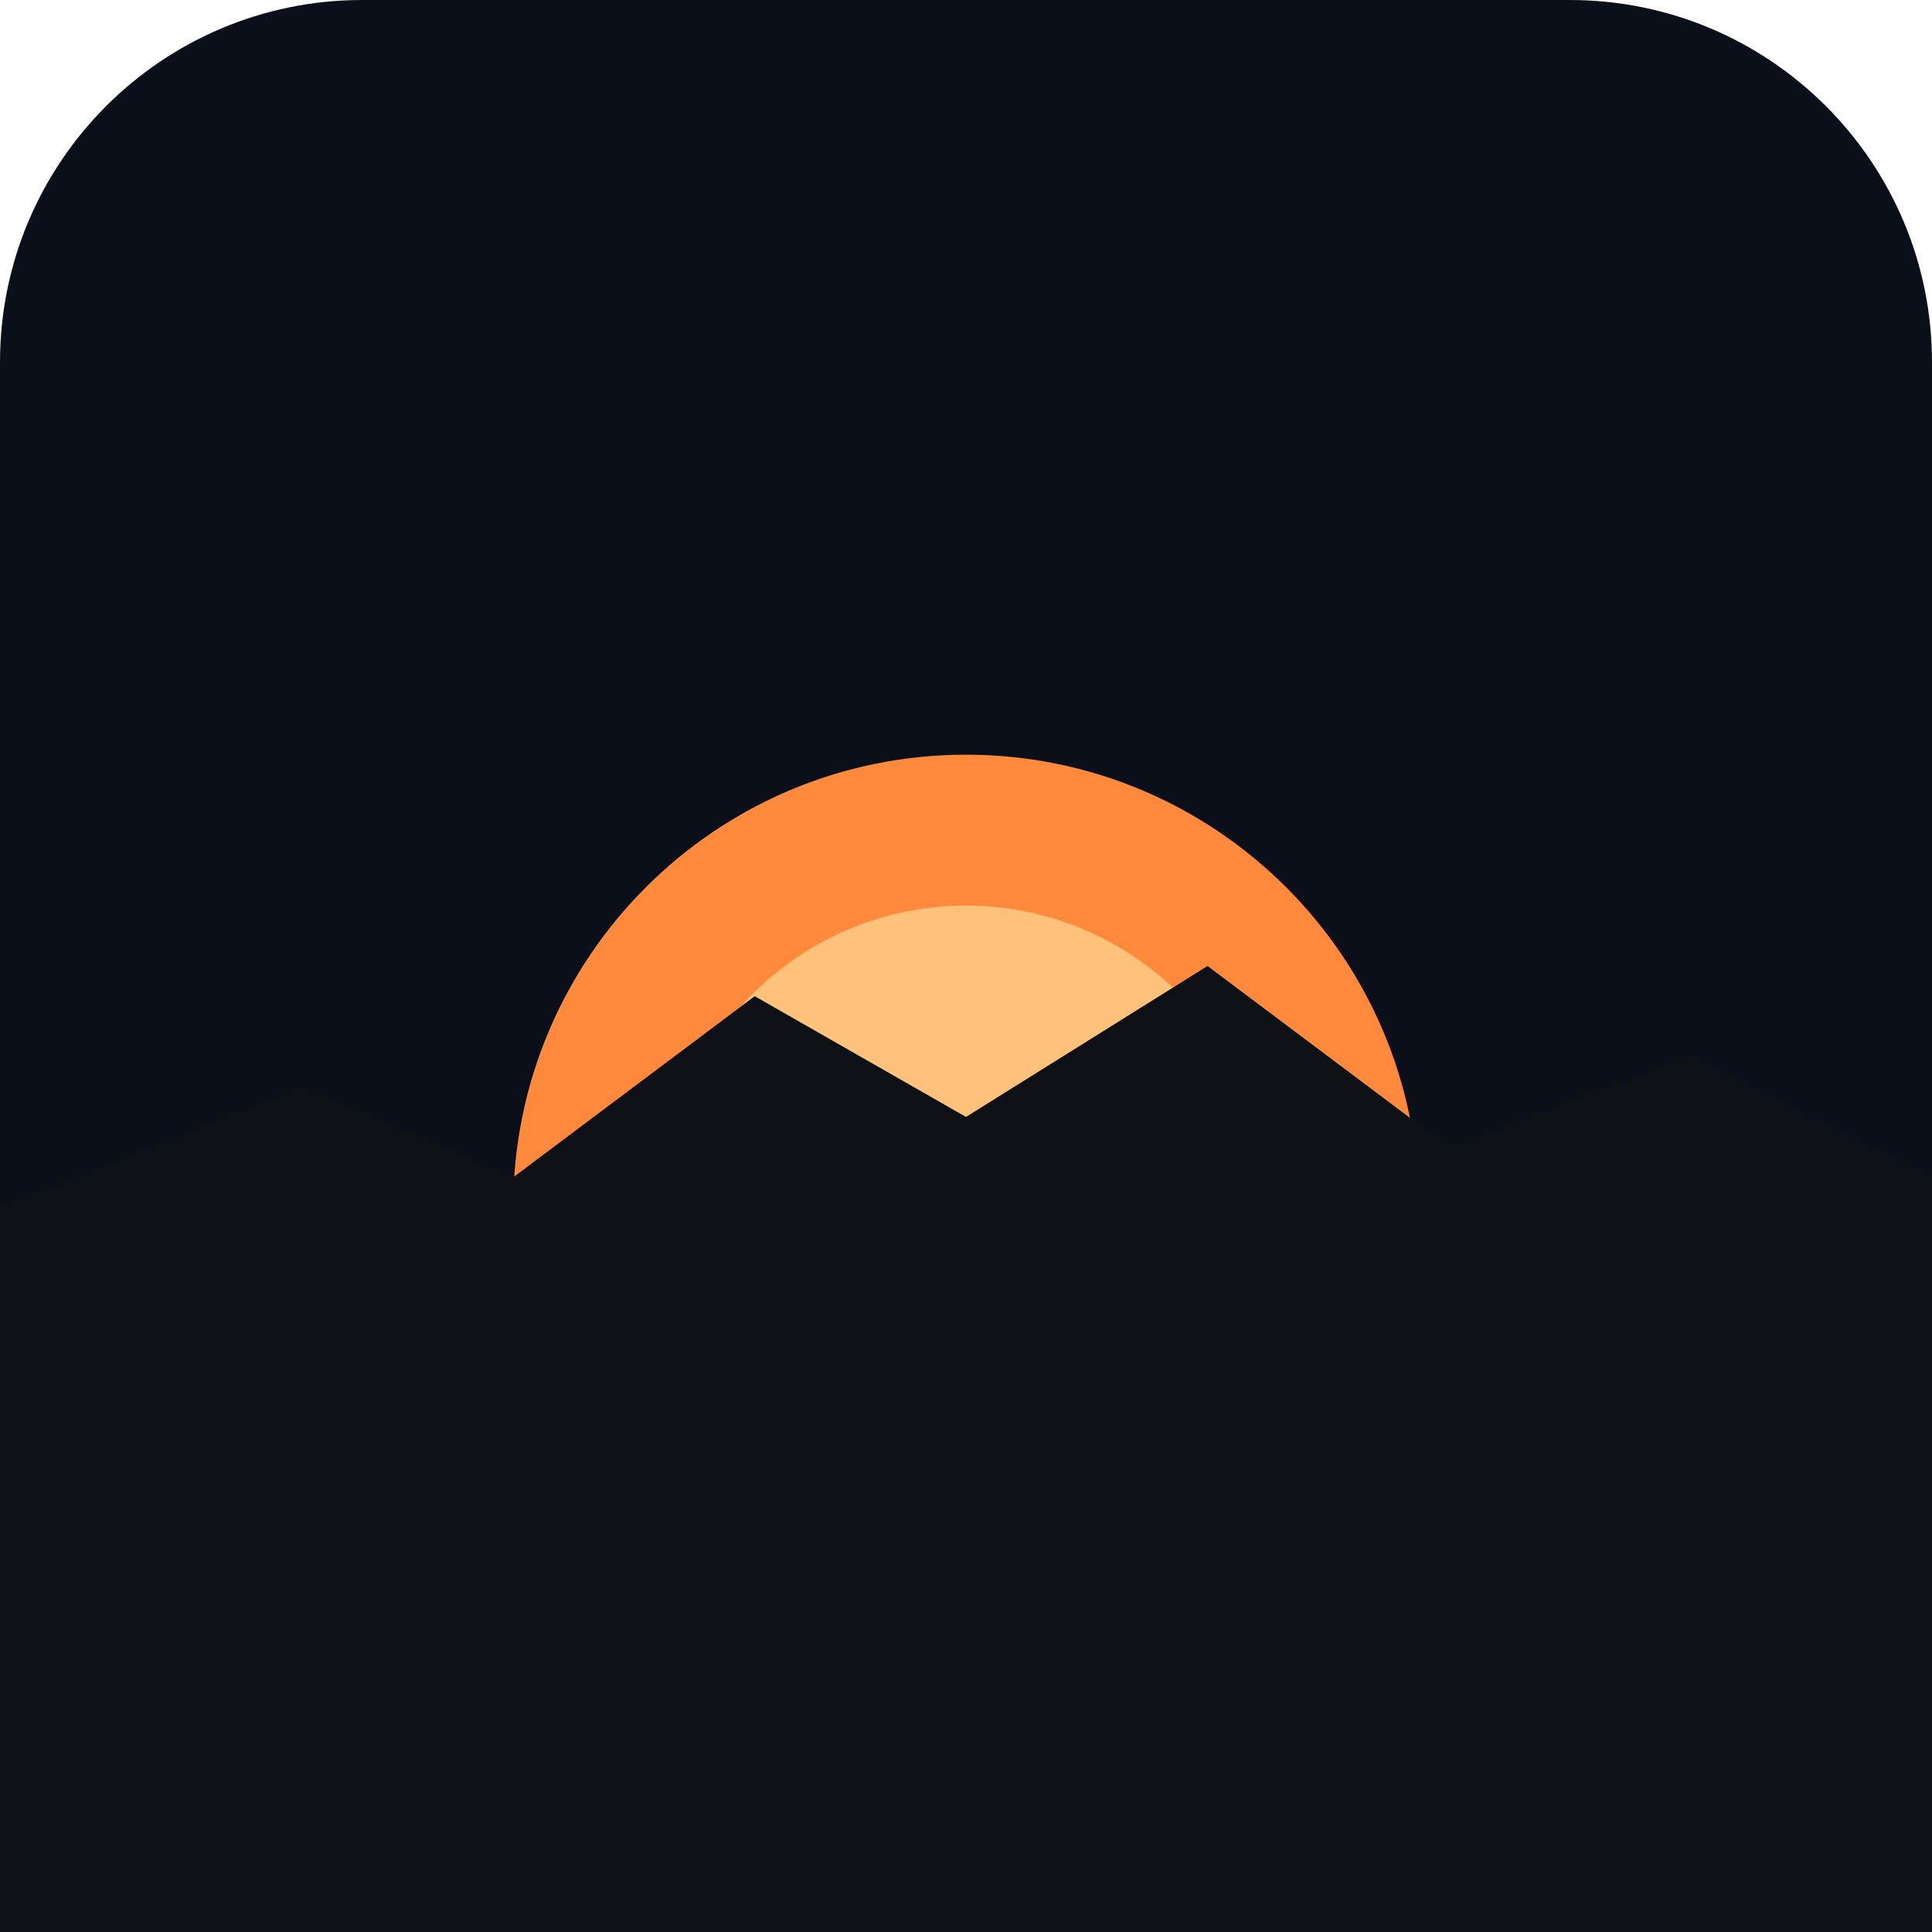
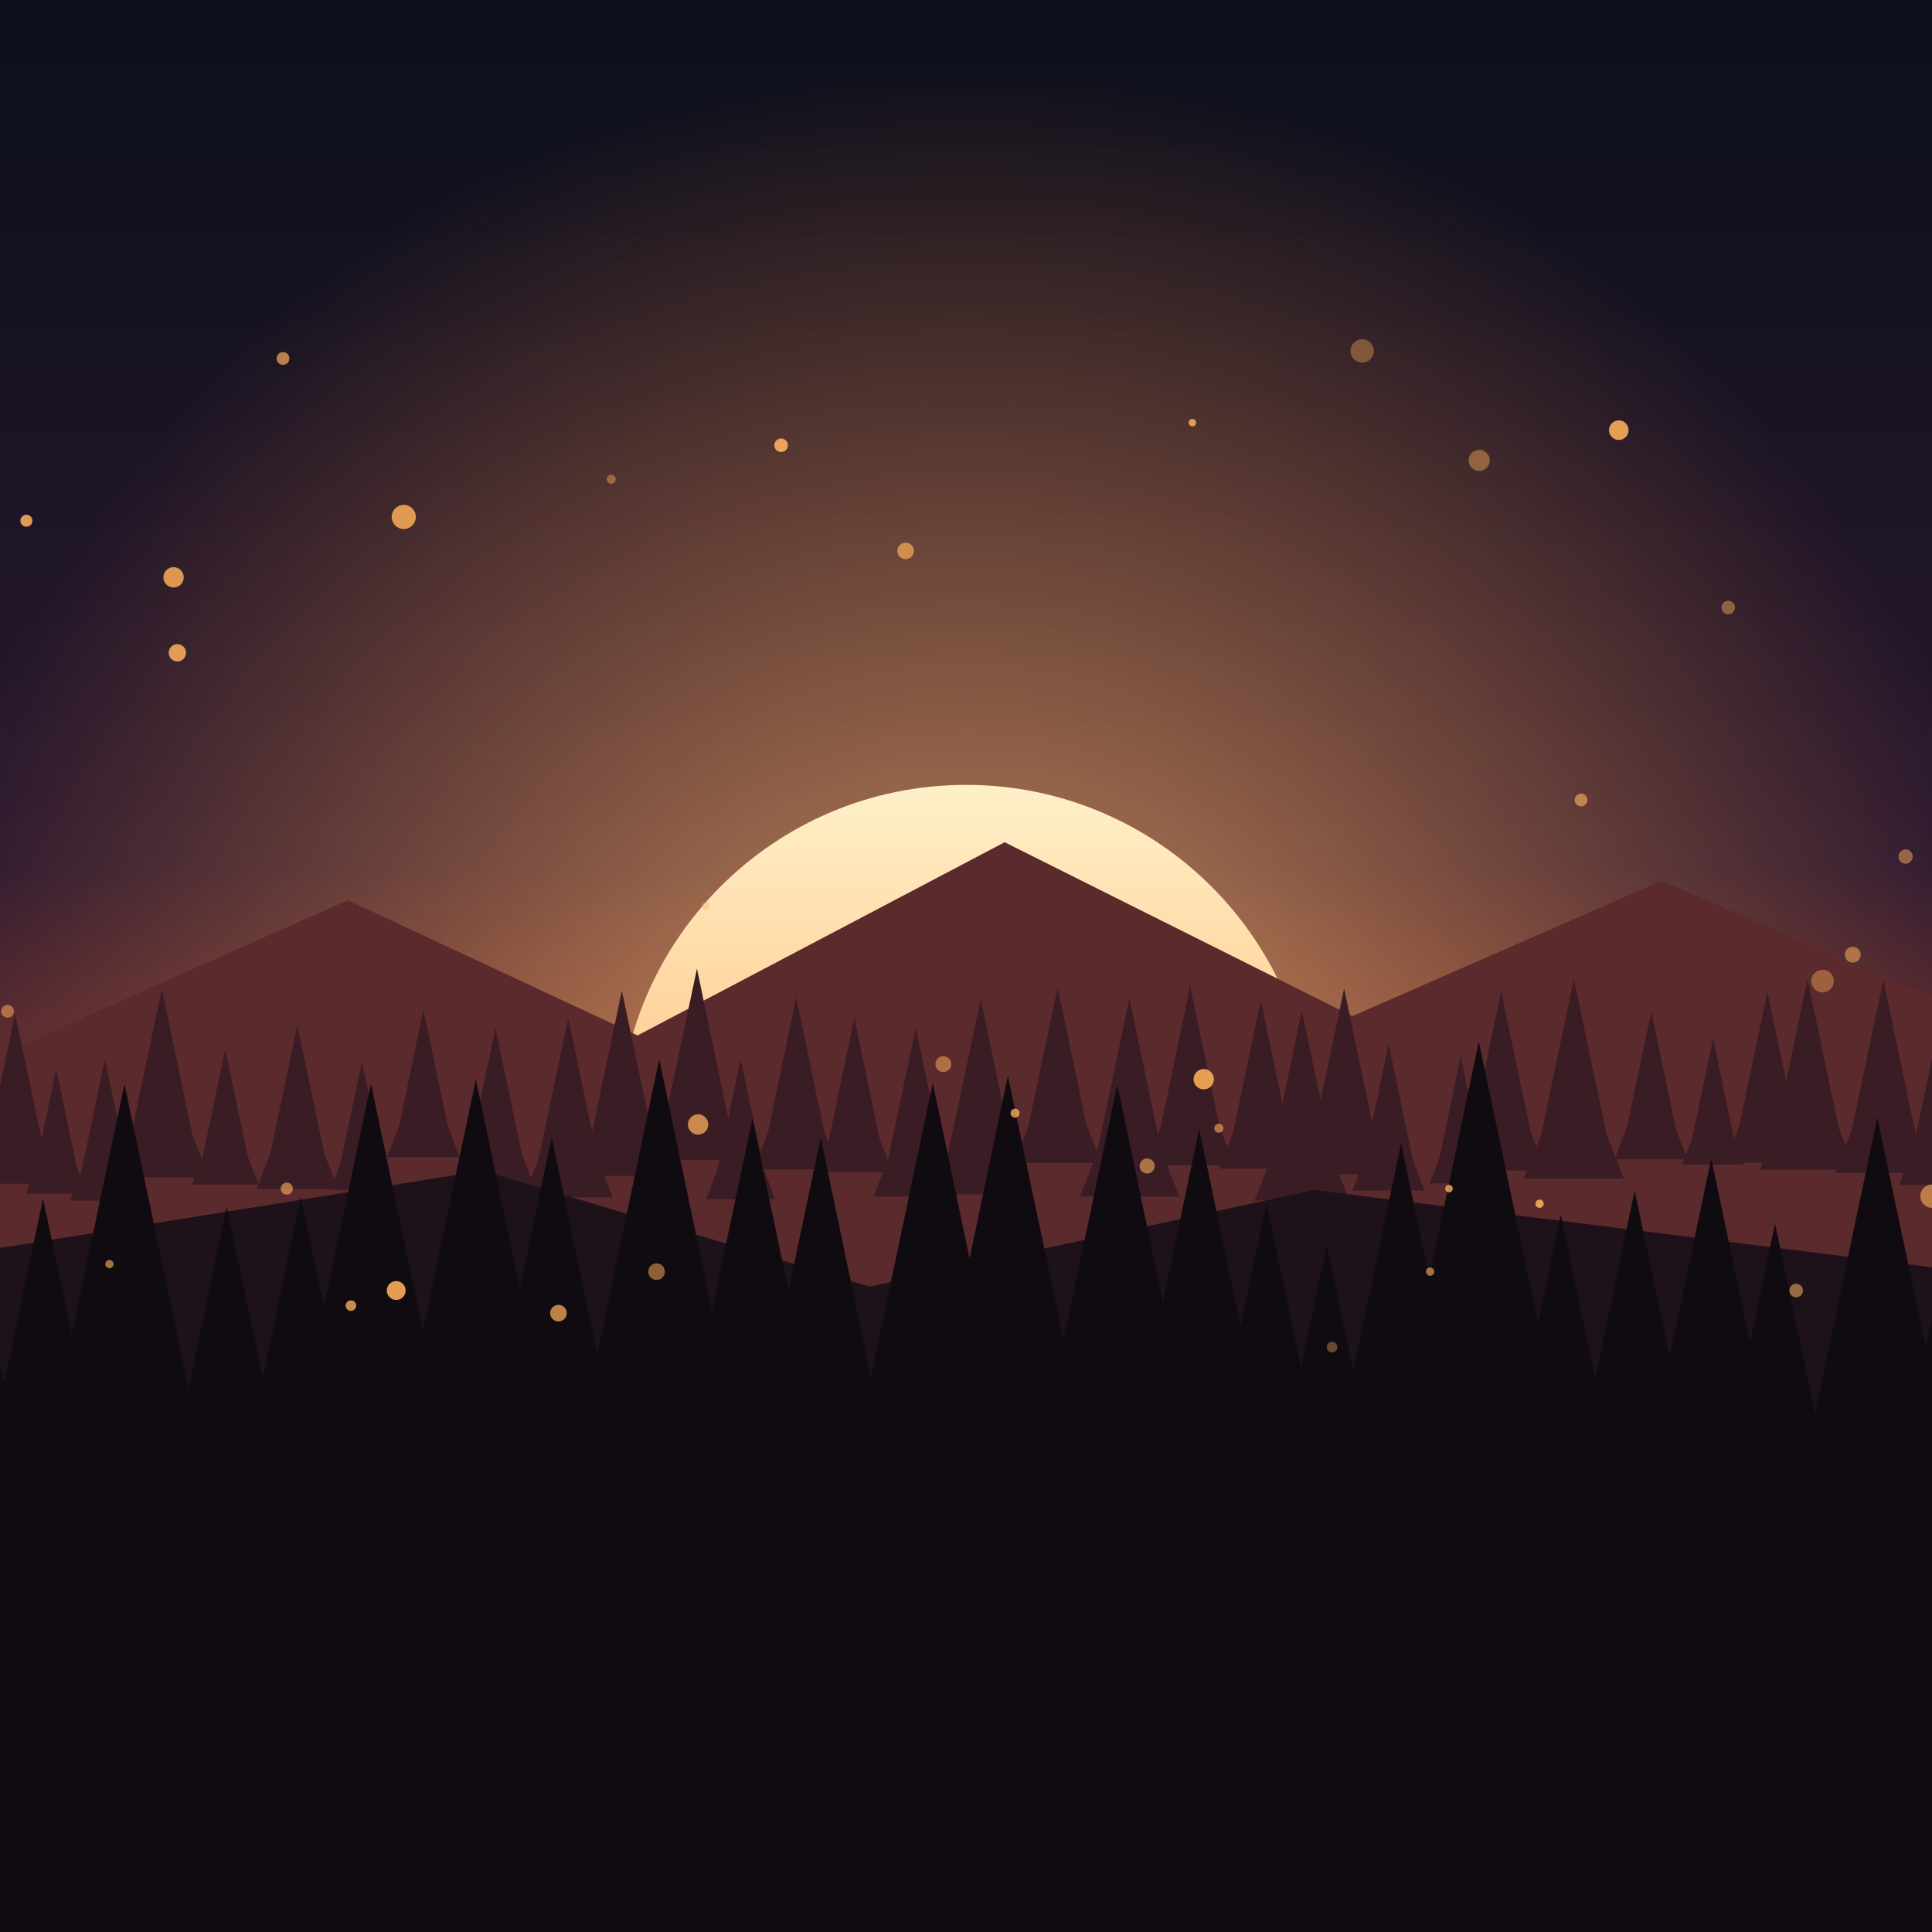
- <svg xmlns="http://www.w3.org/2000/svg" width="128" height="128" viewBox="0 0 128 128">
-   <rect width="128" height="128" rx="24" fill="#0b0f1a" />
-   <circle cx="64" cy="80" r="30" fill="#ff8a3d" />
-   <circle cx="64" cy="80" r="20" fill="#ffc27a" />
-   <path d="M0 80 L20 72 L34 78 L50 66 L64 74 L80 64 L96 76 L112 70 L128 78 L128 128 L0 128 Z" fill="#0d1015" />
+ <svg xmlns="http://www.w3.org/2000/svg" width="512" height="512" viewBox="0 0 512 512">
+   <defs>
+     <linearGradient id="sky" x1="0" y1="0" x2="0" y2="1">
+       <stop offset="0" stop-color="#0b0f1a" />
+       <stop offset=".45" stop-color="#2a1830" />
+       <stop offset=".78" stop-color="#b8452a" />
+       <stop offset="1" stop-color="#ff8a3d" />
+     </linearGradient>
+     <radialGradient id="glow" cx="0.500" cy="0.586" r=".55">
+       <stop offset="0" stop-color="#ffc27a" stop-opacity=".75" />
+       <stop offset="1" stop-color="#ff8a3d" stop-opacity="0" />
+     </radialGradient>
+     <linearGradient id="sun" x1="0" y1="0" x2="0" y2="1">
+       <stop offset="0" stop-color="#fff0c8" />
+       <stop offset="1" stop-color="#ff9d4a" />
+     </linearGradient>
+   </defs>
+   <rect width="512" height="512" fill="url(#sky)" />
+   <rect width="512" height="512" fill="url(#glow)" />
+   <circle cx="256" cy="300" r="92" fill="url(#sun)" />
+   <path d="M0 279.52 L92.16 238.56 L168.96 274.4 L266.24 223.2 L358.4 269.28 L440.32 233.44 L512 264.16 L512 512 L0 512Z" fill="#5a2a2c" />
+   <g fill="#3a1c24">
+     <path d="M-10.0 275.2 L-2.5 310.8 L-17.5 310.8Z M-10.0 288.7 L-0.7 312.8 L-19.3 312.8Z" />
+     <path d="M4.0 268.7 L13.1 311.7 L-5.0 311.7Z M4.0 285.0 L15.2 313.7 L-7.2 313.7Z" />
+     <path d="M14.9 283.3 L21.4 314.3 L8.4 314.3Z M14.9 295.1 L23.0 316.3 L6.9 316.3Z" />
+     <path d="M27.8 280.7 L35.3 316.2 L20.4 316.2Z M27.8 294.2 L37.1 318.2 L18.6 318.2Z" />
+     <path d="M42.9 262.1 L52.9 310.0 L32.8 310.0Z M42.9 280.3 L55.4 312.0 L30.4 312.0Z" />
+     <path d="M59.7 278.1 L66.8 311.9 L52.6 311.9Z M59.7 290.9 L68.5 313.9 L50.9 313.9Z" />
+     <path d="M78.8 271.7 L87.5 313.1 L70.1 313.1Z M78.8 287.4 L89.6 315.1 L68.0 315.1Z" />
+     <path d="M95.9 281.3 L102.6 313.3 L89.2 313.3Z M95.9 293.5 L104.3 315.3 L87.6 315.3Z" />
+     <path d="M112.2 267.7 L120.0 304.6 L104.5 304.6Z M112.2 281.7 L121.8 306.6 L102.6 306.6Z" />
+     <path d="M131.3 272.5 L139.8 312.9 L122.8 312.9Z M131.3 287.8 L141.8 314.9 L120.8 314.9Z" />
+     <path d="M150.6 269.9 L160.1 315.3 L141.0 315.3Z M150.6 287.2 L162.4 317.3 L138.7 317.3Z" />
+     <path d="M164.8 262.5 L174.7 309.6 L154.9 309.6Z M164.8 280.4 L177.1 311.6 L152.6 311.6Z" />
+     <path d="M184.7 256.7 L194.9 305.4 L174.4 305.4Z M184.7 275.2 L197.3 307.4 L172.0 307.4Z" />
+     <path d="M196.3 280.7 L203.7 315.8 L188.9 315.8Z M196.3 294.0 L205.4 317.8 L187.1 317.8Z" />
+     <path d="M211.0 264.3 L220.1 307.9 L201.9 307.9Z M211.0 280.8 L222.3 309.9 L199.7 309.9Z" />
+     <path d="M226.4 269.8 L234.5 308.5 L218.3 308.5Z M226.4 284.5 L236.5 310.5 L216.4 310.5Z" />
+     <path d="M242.7 272.4 L251.6 315.1 L233.7 315.1Z M242.7 288.6 L253.8 317.1 L231.5 317.1Z" />
+     <path d="M259.9 264.8 L270.3 314.5 L249.4 314.5Z M259.9 283.7 L272.8 316.5 L246.9 316.5Z" />
+     <path d="M280.3 261.7 L289.6 306.2 L270.9 306.2Z M280.3 278.6 L291.9 308.2 L268.7 308.2Z" />
+     <path d="M299.3 264.6 L309.9 315.1 L288.7 315.1Z M299.3 283.8 L312.5 317.1 L286.2 317.1Z" />
+     <path d="M315.4 261.4 L324.9 306.8 L305.9 306.8Z M315.4 278.7 L327.2 308.8 L303.6 308.8Z" />
+     <path d="M334.1 265.2 L343.1 307.7 L325.2 307.7Z M334.1 281.3 L345.2 309.7 L323.1 309.7Z" />
+     <path d="M345.0 267.9 L355.2 316.1 L334.9 316.1Z M345.0 286.2 L357.6 318.1 L332.5 318.1Z" />
+     <path d="M356.2 262.0 L366.1 309.2 L346.3 309.2Z M356.2 280.0 L368.5 311.2 L343.9 311.2Z" />
+     <path d="M368.0 276.7 L375.7 313.5 L360.3 313.5Z M368.0 290.7 L377.5 315.5 L358.4 315.5Z" />
+     <path d="M387.1 280.0 L393.8 311.6 L380.5 311.6Z M387.1 292.0 L395.4 313.6 L378.9 313.6Z" />
+     <path d="M397.8 262.8 L407.4 308.2 L388.3 308.2Z M397.8 280.0 L409.7 310.2 L386.0 310.2Z" />
+     <path d="M417.1 259.5 L427.8 310.3 L406.4 310.3Z M417.1 278.8 L430.3 312.3 L403.9 312.3Z" />
+     <path d="M437.6 268.1 L445.4 305.2 L429.8 305.2Z M437.6 282.2 L447.2 307.2 L427.9 307.2Z" />
+     <path d="M454.0 275.2 L460.5 306.6 L447.4 306.6Z M454.0 287.2 L462.1 308.6 L445.8 308.6Z" />
+     <path d="M468.4 262.9 L477.4 306.1 L459.3 306.1Z M468.4 279.3 L479.6 308.1 L457.1 308.1Z" />
+     <path d="M479.0 259.5 L489.2 308.0 L468.9 308.0Z M479.0 277.9 L491.7 310.0 L466.4 310.0Z" />
+     <path d="M499.1 259.7 L509.4 308.8 L488.8 308.8Z M499.1 278.3 L511.9 310.8 L486.3 310.8Z" />
+     <path d="M514.1 270.6 L522.7 312.0 L505.4 312.0Z M514.1 286.3 L524.8 314.0 L503.3 314.0Z" />
+     <path d="M530.4 269.5 L539.3 311.7 L521.5 311.7Z M530.4 285.5 L541.4 313.7 L519.4 313.7Z" />
+   </g>
+   <path d="M0 330.72 L128.0 310.24 L230.4 340.96 L348.16 315.36 L512 335.84 L512 512 L0 512Z" fill="#1d1219" />
+   <g fill="#0f0b10">
+     <path d="M-10.0 313.9 L7.6 397.6 L-27.6 397.6Z M-10.0 345.7 L11.8 399.6 L-31.8 399.6Z" />
+     <path d="M11.4 317.6 L28.2 397.2 L-5.3 397.2Z M11.4 347.8 L32.2 399.2 L-9.3 399.2Z" />
+     <path d="M33.0 287.3 L57.9 406.0 L8.0 406.0Z M33.0 332.4 L63.9 408.0 L2.1 408.0Z" />
+     <path d="M60.1 319.8 L77.5 402.8 L42.6 402.8Z M60.1 351.4 L81.7 404.8 L38.5 404.8Z" />
+     <path d="M79.7 317.2 L96.6 397.7 L62.8 397.7Z M79.7 347.8 L100.7 399.7 L58.7 399.7Z" />
+     <path d="M98.3 287.2 L123.4 406.3 L73.3 406.3Z M98.3 332.5 L129.4 408.3 L67.3 408.3Z" />
+     <path d="M126.1 286.1 L149.8 398.7 L102.4 398.7Z M126.1 328.9 L155.4 400.7 L96.8 400.7Z" />
+     <path d="M146.2 301.4 L168.0 405.2 L124.4 405.2Z M146.2 340.8 L173.2 407.2 L119.2 407.2Z" />
+     <path d="M174.7 280.7 L199.2 397.4 L150.2 397.4Z M174.7 325.1 L205.1 399.4 L144.3 399.4Z" />
+     <path d="M199.4 296.4 L221.6 402.5 L177.1 402.5Z M199.4 336.7 L227.0 404.5 L171.7 404.5Z" />
+     <path d="M217.5 301.5 L237.6 397.5 L197.3 397.5Z M217.5 338.0 L242.4 399.5 L192.5 399.5Z" />
+     <path d="M247.2 287.0 L271.5 403.0 L222.8 403.0Z M247.2 331.1 L277.4 405.0 L217.0 405.0Z" />
+     <path d="M267.1 285.1 L292.0 403.3 L242.3 403.3Z M267.1 330.0 L297.9 405.3 L236.4 405.3Z" />
+     <path d="M296.1 287.4 L320.2 402.5 L271.9 402.5Z M296.1 331.1 L326.0 404.5 L266.1 404.5Z" />
+     <path d="M317.8 299.2 L339.3 401.6 L296.3 401.6Z M317.8 338.1 L344.4 403.6 L291.1 403.6Z" />
+     <path d="M335.6 318.8 L354.0 406.2 L317.3 406.2Z M335.6 352.0 L358.4 408.2 L312.9 408.2Z" />
+     <path d="M351.6 329.9 L367.2 403.9 L336.1 403.9Z M351.6 358.0 L370.9 405.9 L332.4 405.9Z" />
+     <path d="M371.3 303.0 L392.1 402.1 L350.5 402.1Z M371.3 340.6 L397.1 404.1 L345.5 404.1Z" />
+     <path d="M391.9 276.0 L417.7 398.7 L366.2 398.7Z M391.9 322.6 L423.9 400.7 L360.0 400.7Z" />
+     <path d="M413.6 321.9 L430.9 404.0 L396.4 404.0Z M413.6 353.1 L435.0 406.0 L392.3 406.0Z" />
+     <path d="M433.2 315.5 L452.1 405.4 L414.4 405.4Z M433.2 349.6 L456.6 407.4 L409.8 407.4Z" />
+     <path d="M453.5 307.0 L474.6 407.3 L432.5 407.3Z M453.5 345.1 L479.6 409.3 L427.4 409.3Z" />
+     <path d="M470.4 324.3 L486.2 399.1 L454.7 399.1Z M470.4 352.7 L489.9 401.1 L450.9 401.1Z" />
+     <path d="M497.5 296.1 L519.2 399.2 L475.9 399.2Z M497.5 335.3 L524.4 401.2 L470.7 401.2Z" />
+     <path d="M518.0 321.1 L535.0 401.9 L501.0 401.9Z M518.0 351.8 L539.0 403.9 L497.0 403.9Z" />
+   </g>
+   <rect y="397.28" width="512" height="512" fill="#0f0b10" />
+   <circle cx="319" cy="286" r="2.7" fill="#ffb15c" opacity="0.87" />
+   <circle cx="379" cy="337" r="1.1" fill="#ffb15c" opacity="0.61" />
+   <circle cx="483" cy="260" r="3.0" fill="#ffb15c" opacity="0.41" />
+   <circle cx="240" cy="146" r="2.2" fill="#ffb15c" opacity="0.67" />
+   <circle cx="7" cy="138" r="1.6" fill="#ffb15c" opacity="0.85" />
+   <circle cx="392" cy="122" r="2.8" fill="#ffb15c" opacity="0.43" />
+   <circle cx="316" cy="112" r="1.0" fill="#ffb15c" opacity="0.83" />
+   <circle cx="107" cy="137" r="3.2" fill="#ffb15c" opacity="0.83" />
+   <circle cx="148" cy="348" r="2.2" fill="#ffb15c" opacity="0.72" />
+   <circle cx="105" cy="342" r="2.5" fill="#ffb15c" opacity="0.88" />
+   <circle cx="458" cy="161" r="1.8" fill="#ffb15c" opacity="0.44" />
+   <circle cx="75" cy="95" r="1.7" fill="#ffb15c" opacity="0.68" />
+   <circle cx="2" cy="268" r="1.7" fill="#ffb15c" opacity="0.52" />
+   <circle cx="419" cy="212" r="1.7" fill="#ffb15c" opacity="0.61" />
+   <circle cx="361" cy="93" r="3.1" fill="#ffb15c" opacity="0.36" />
+   <circle cx="384" cy="315" r="1.0" fill="#ffb15c" opacity="0.78" />
+   <circle cx="187" cy="240" r="1.0" fill="#ffb15c" opacity="0.38" />
+   <circle cx="93" cy="346" r="1.4" fill="#ffb15c" opacity="0.77" />
+   <circle cx="476" cy="342" r="1.8" fill="#ffb15c" opacity="0.55" />
+   <circle cx="269" cy="295" r="1.2" fill="#ffb15c" opacity="0.76" />
+   <circle cx="408" cy="319" r="1.1" fill="#ffb15c" opacity="0.87" />
+   <circle cx="47" cy="173" r="2.3" fill="#ffb15c" opacity="0.85" />
+   <circle cx="174" cy="337" r="2.2" fill="#ffb15c" opacity="0.52" />
+   <circle cx="162" cy="127" r="1.2" fill="#ffb15c" opacity="0.43" />
+   <circle cx="353" cy="357" r="1.4" fill="#ffb15c" opacity="0.38" />
+   <circle cx="505" cy="227" r="1.9" fill="#ffb15c" opacity="0.48" />
+   <circle cx="304" cy="309" r="2.0" fill="#ffb15c" opacity="0.58" />
+   <circle cx="29" cy="335" r="1.1" fill="#ffb15c" opacity="0.62" />
+   <circle cx="429" cy="114" r="2.6" fill="#ffb15c" opacity="0.87" />
+   <circle cx="323" cy="299" r="1.2" fill="#ffb15c" opacity="0.59" />
+   <circle cx="76" cy="315" r="1.6" fill="#ffb15c" opacity="0.60" />
+   <circle cx="512" cy="317" r="3.1" fill="#ffb15c" opacity="0.60" />
+   <circle cx="250" cy="282" r="2.1" fill="#ffb15c" opacity="0.51" />
+   <circle cx="207" cy="118" r="1.8" fill="#ffb15c" opacity="0.89" />
+   <circle cx="491" cy="253" r="2.1" fill="#ffb15c" opacity="0.54" />
+   <circle cx="46" cy="153" r="2.7" fill="#ffb15c" opacity="0.83" />
+   <circle cx="185" cy="298" r="2.7" fill="#ffb15c" opacity="0.73" />
</svg>
